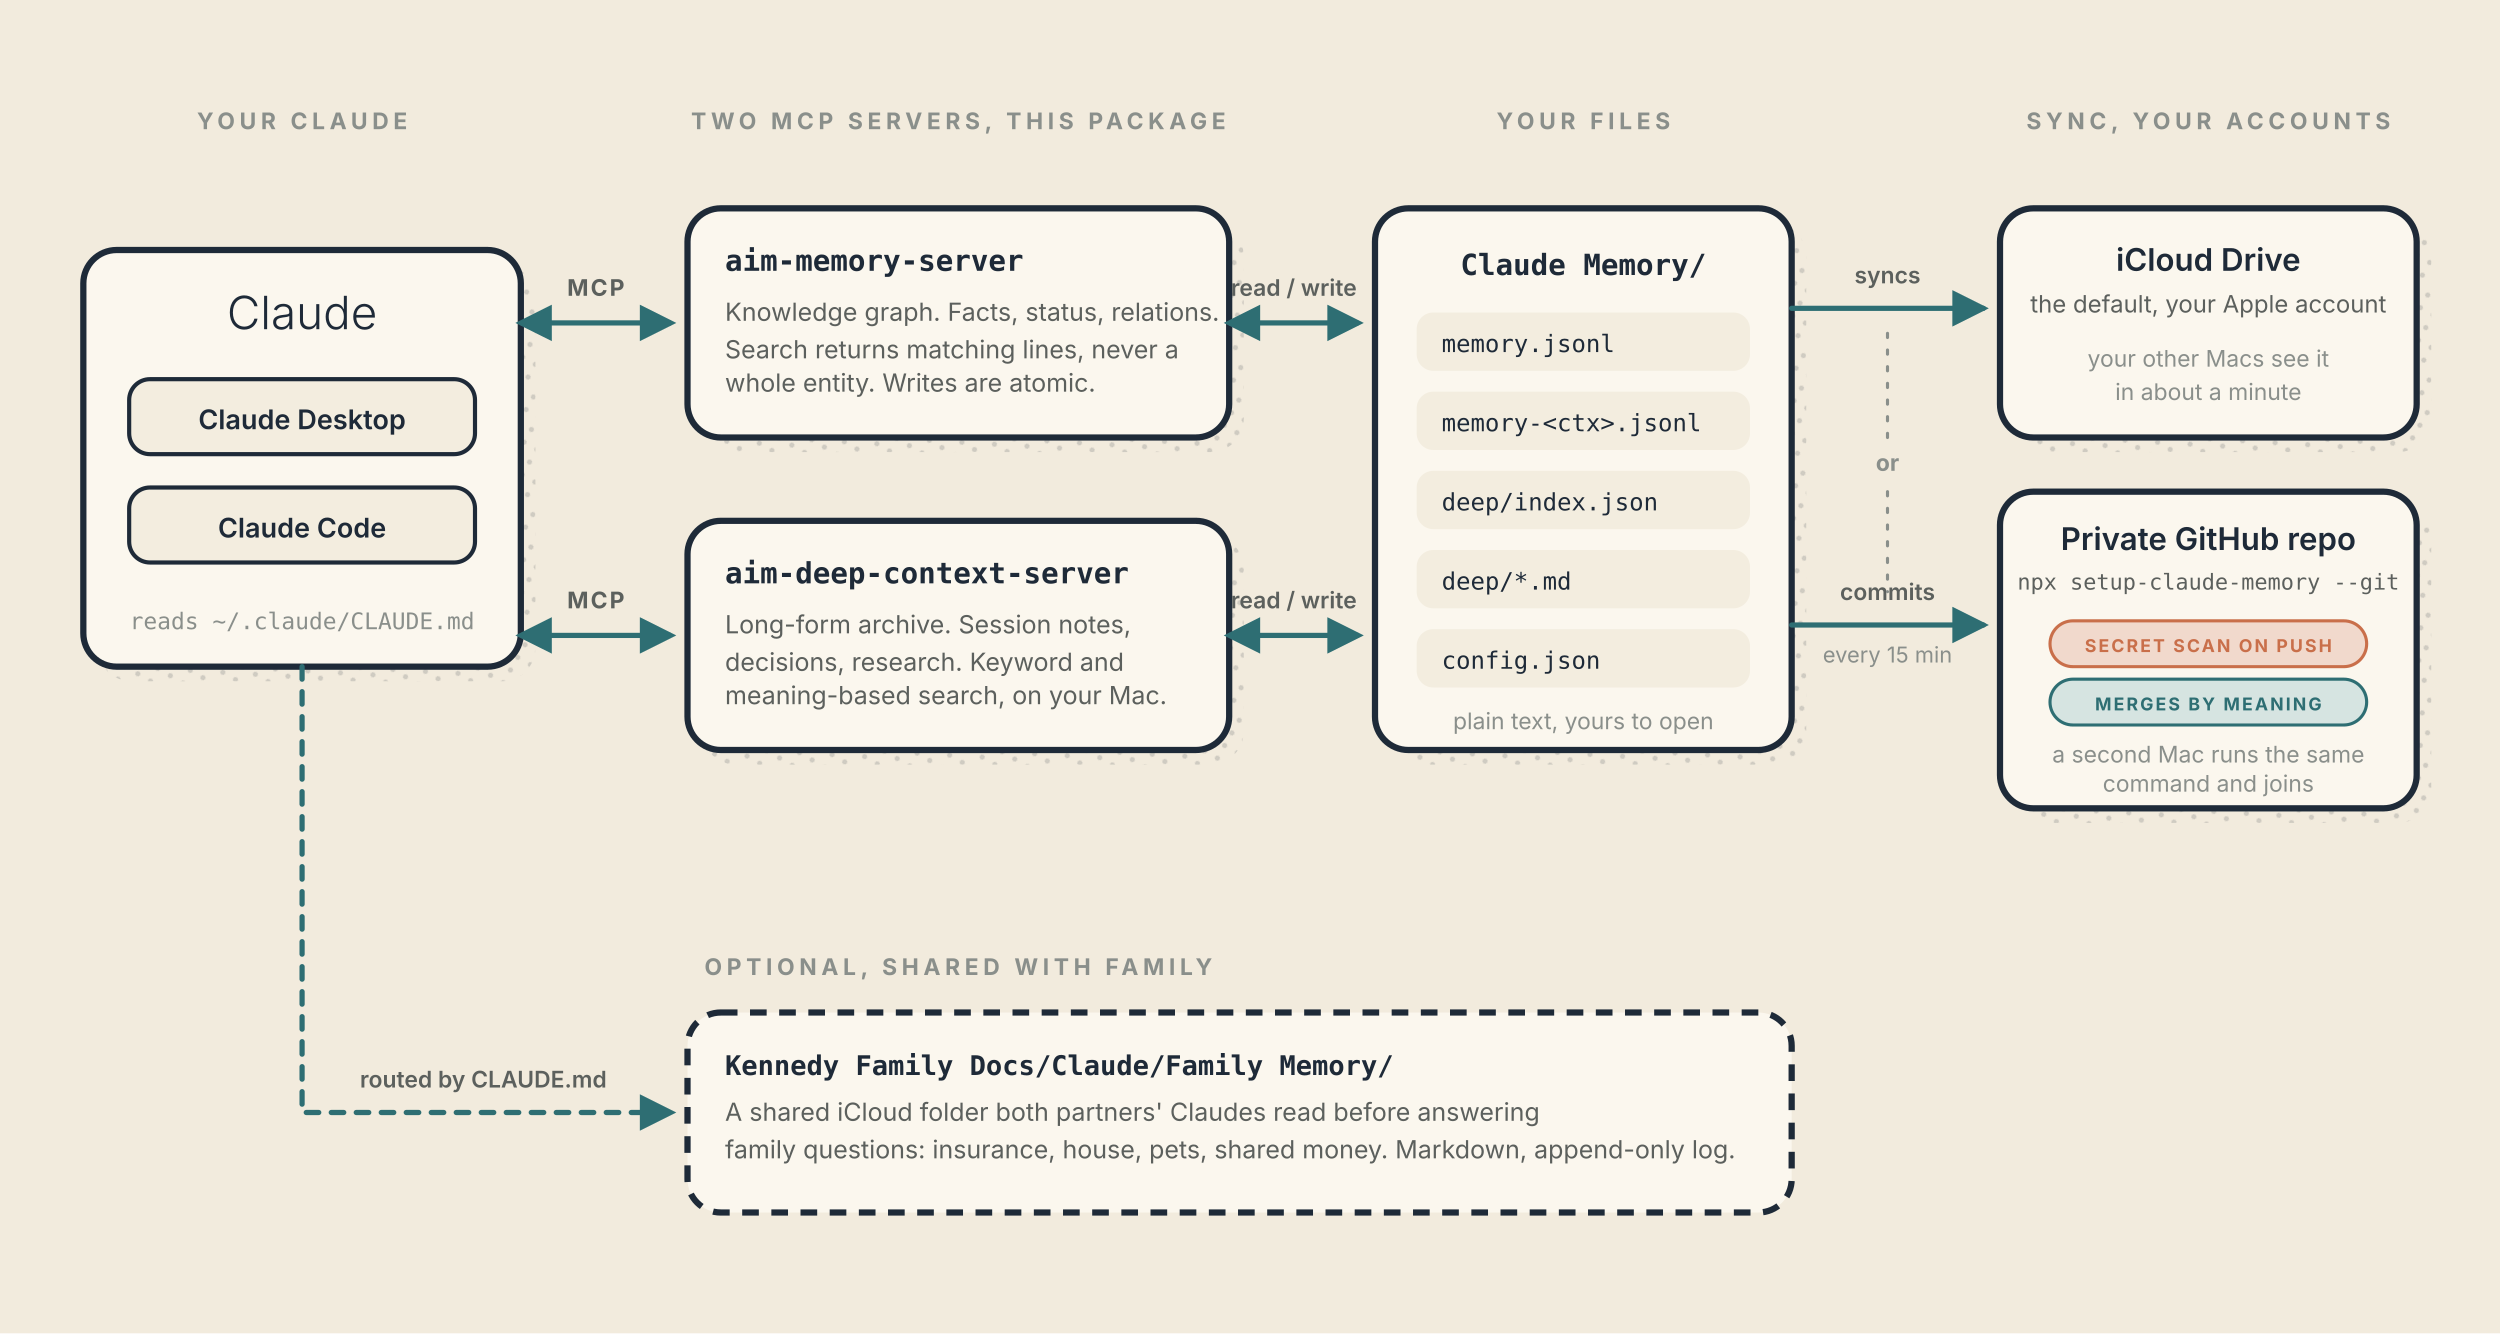
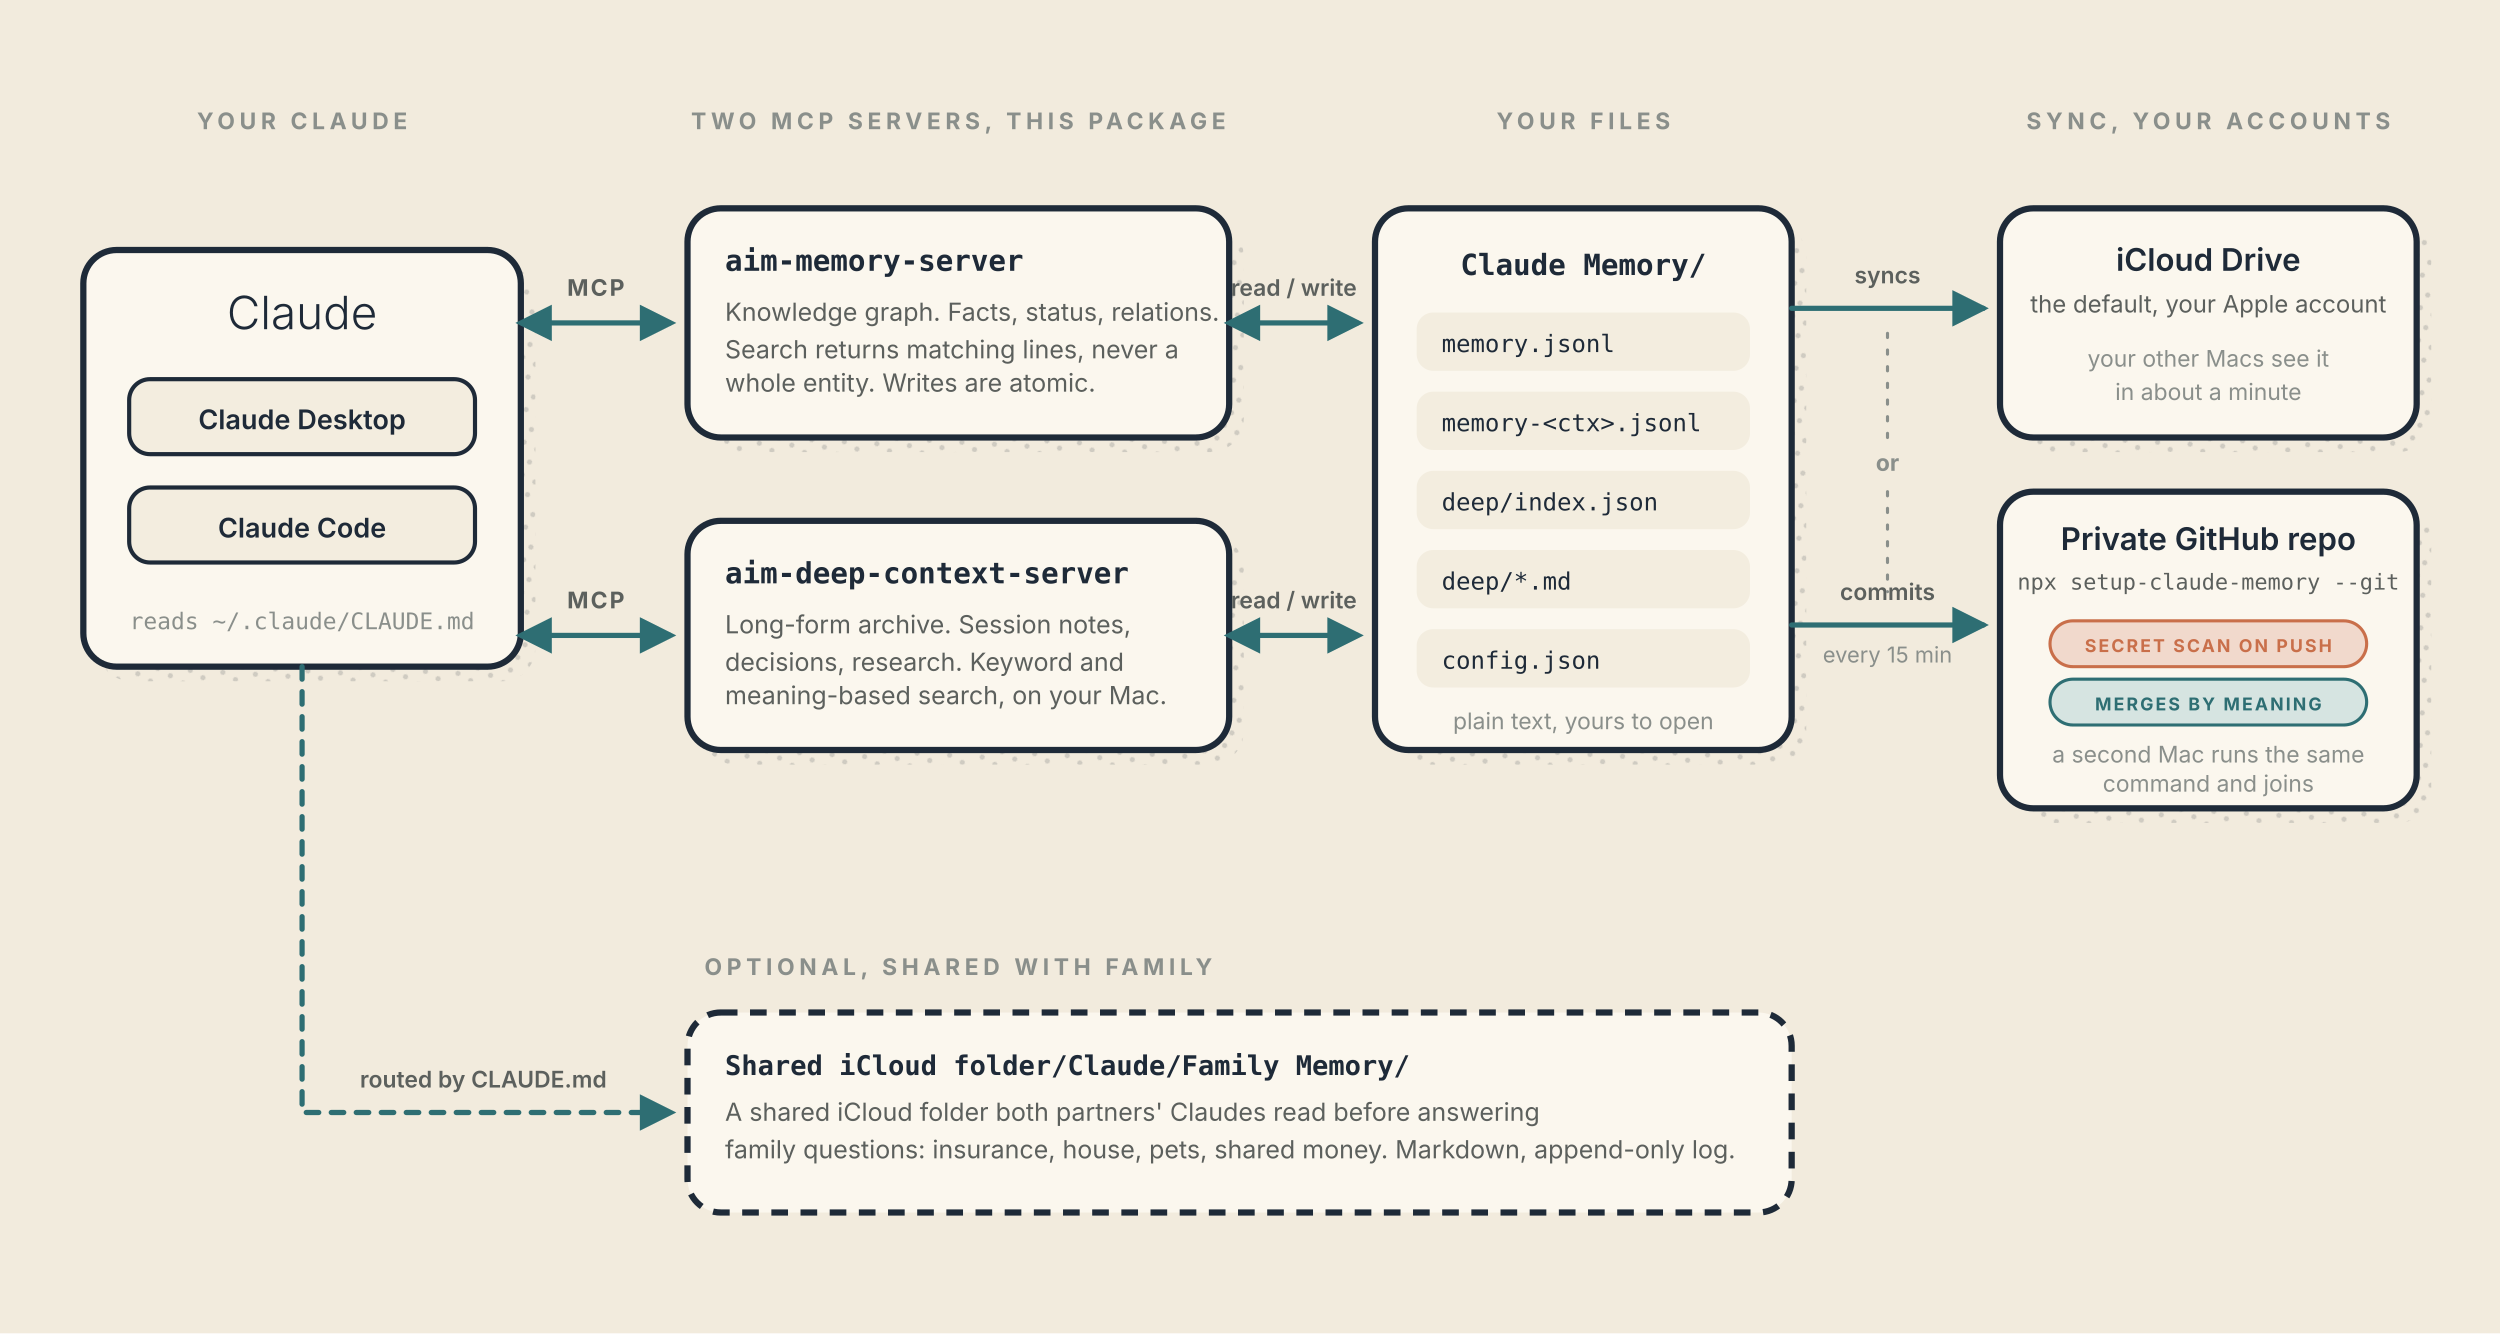
<svg xmlns="http://www.w3.org/2000/svg" viewBox="0 0 1200 640" width="1200" height="640" role="img" aria-label="How setup-claude-memory works: your Claude talks over MCP to two servers from this package, which read and write plain files in your memory folder; the folder syncs through iCloud Drive by default or a private GitHub repo you own, with a secret scan before every push. An optional shared family folder is read before family questions.">
  <defs>
    <pattern id="dots" width="7" height="7" patternUnits="userSpaceOnUse" patternTransform="rotate(30)">
      <circle cx="2" cy="2" r="1.25" fill="#1E2A38" fill-opacity="0.16" />
    </pattern>
    <marker id="arrow" viewBox="0 0 10 10" refX="8.5" refY="5" markerWidth="7" markerHeight="7" orient="auto-start-reverse">
      <path d="M0,0 L10,5 L0,10 z" fill="#2E6E73" />
    </marker>
    <marker id="arrowInk" viewBox="0 0 10 10" refX="8.5" refY="5" markerWidth="7" markerHeight="7" orient="auto-start-reverse">
      <path d="M0,0 L10,5 L0,10 z" fill="#1E2A38" />
    </marker>
  </defs>
  <rect width="1200" height="640" fill="#F2EBDD" />
  <text x="145" y="62" font-family="Manrope, Inter, -apple-system, 'Helvetica Neue', Helvetica, Arial, sans-serif" font-size="11" font-weight="700" fill="#8A8F8B" text-anchor="middle" letter-spacing="2.2" opacity="1">YOUR CLAUDE</text>
  <text x="460" y="62" font-family="Manrope, Inter, -apple-system, 'Helvetica Neue', Helvetica, Arial, sans-serif" font-size="11" font-weight="700" fill="#8A8F8B" text-anchor="middle" letter-spacing="2.2" opacity="1">TWO MCP SERVERS, THIS PACKAGE</text>
  <text x="760" y="62" font-family="Manrope, Inter, -apple-system, 'Helvetica Neue', Helvetica, Arial, sans-serif" font-size="11" font-weight="700" fill="#8A8F8B" text-anchor="middle" letter-spacing="2.2" opacity="1">YOUR FILES</text>
  <text x="1060" y="62" font-family="Manrope, Inter, -apple-system, 'Helvetica Neue', Helvetica, Arial, sans-serif" font-size="11" font-weight="700" fill="#8A8F8B" text-anchor="middle" letter-spacing="2.2" opacity="1">SYNC, YOUR ACCOUNTS</text>
  <rect x="47" y="127" width="210" height="200" rx="16" fill="url(#dots)" />
  <rect x="40" y="120" width="210" height="200" rx="16" fill="#FBF7EE" stroke="#1E2A38" stroke-width="3" />
  <text x="145" y="158" font-family="Manrope, Inter, -apple-system, 'Helvetica Neue', Helvetica, Arial, sans-serif" font-size="22" font-weight="300" fill="#1E2A38" text-anchor="middle" letter-spacing="0" opacity="1">Claude</text>
  <rect x="62" y="182" width="166" height="36" rx="10" fill="#F3EDDF" stroke="#1E2A38" stroke-width="2" />
  <text x="145" y="206" font-family="Manrope, Inter, -apple-system, 'Helvetica Neue', Helvetica, Arial, sans-serif" font-size="13" font-weight="600" fill="#1E2A38" text-anchor="middle" letter-spacing="0" opacity="1">Claude Desktop</text>
  <rect x="62" y="234" width="166" height="36" rx="10" fill="#F3EDDF" stroke="#1E2A38" stroke-width="2" />
  <text x="145" y="258" font-family="Manrope, Inter, -apple-system, 'Helvetica Neue', Helvetica, Arial, sans-serif" font-size="13" font-weight="600" fill="#1E2A38" text-anchor="middle" letter-spacing="0" opacity="1">Claude Code</text>
  <text x="145" y="302" font-family="ui-monospace, SFMono-Regular, Menlo, Consolas, monospace" font-size="11" font-weight="400" fill="#8A8F8B" text-anchor="middle" letter-spacing="0" opacity="1">reads ~/.claude/CLAUDE.md</text>
  <rect x="337" y="107" width="260" height="110" rx="16" fill="url(#dots)" />
  <rect x="330" y="100" width="260" height="110" rx="16" fill="#FBF7EE" stroke="#1E2A38" stroke-width="3" />
  <text x="348" y="130" font-family="ui-monospace, SFMono-Regular, Menlo, Consolas, monospace" font-size="14" font-weight="600" fill="#1E2A38" text-anchor="start" letter-spacing="0" opacity="1">aim-memory-server</text>
  <text x="348" y="154" font-family="Manrope, Inter, -apple-system, 'Helvetica Neue', Helvetica, Arial, sans-serif" font-size="12" font-weight="400" fill="#5C605D" text-anchor="start" letter-spacing="0" opacity="1">Knowledge graph. Facts, status, relations.</text>
  <text x="348" y="172" font-family="Manrope, Inter, -apple-system, 'Helvetica Neue', Helvetica, Arial, sans-serif" font-size="12" font-weight="400" fill="#5C605D" text-anchor="start" letter-spacing="0" opacity="1">Search returns matching lines, never a</text>
  <text x="348" y="188" font-family="Manrope, Inter, -apple-system, 'Helvetica Neue', Helvetica, Arial, sans-serif" font-size="12" font-weight="400" fill="#5C605D" text-anchor="start" letter-spacing="0" opacity="1">whole entity. Writes are atomic.</text>
  <rect x="337" y="257" width="260" height="110" rx="16" fill="url(#dots)" />
  <rect x="330" y="250" width="260" height="110" rx="16" fill="#FBF7EE" stroke="#1E2A38" stroke-width="3" />
  <text x="348" y="280" font-family="ui-monospace, SFMono-Regular, Menlo, Consolas, monospace" font-size="14" font-weight="600" fill="#1E2A38" text-anchor="start" letter-spacing="0" opacity="1">aim-deep-context-server</text>
  <text x="348" y="304" font-family="Manrope, Inter, -apple-system, 'Helvetica Neue', Helvetica, Arial, sans-serif" font-size="12" font-weight="400" fill="#5C605D" text-anchor="start" letter-spacing="0" opacity="1">Long-form archive. Session notes,</text>
  <text x="348" y="322" font-family="Manrope, Inter, -apple-system, 'Helvetica Neue', Helvetica, Arial, sans-serif" font-size="12" font-weight="400" fill="#5C605D" text-anchor="start" letter-spacing="0" opacity="1">decisions, research. Keyword and</text>
  <text x="348" y="338" font-family="Manrope, Inter, -apple-system, 'Helvetica Neue', Helvetica, Arial, sans-serif" font-size="12" font-weight="400" fill="#5C605D" text-anchor="start" letter-spacing="0" opacity="1">meaning-based search, on your Mac.</text>
  <rect x="667" y="107" width="200" height="260" rx="16" fill="url(#dots)" />
  <rect x="660" y="100" width="200" height="260" rx="16" fill="#FBF7EE" stroke="#1E2A38" stroke-width="3" />
  <text x="760" y="132" font-family="ui-monospace, SFMono-Regular, Menlo, Consolas, monospace" font-size="14" font-weight="600" fill="#1E2A38" text-anchor="middle" letter-spacing="0" opacity="1">Claude Memory/</text>
  <rect x="680" y="150" width="160" height="28" rx="8" fill="#F3EDDF" />
  <text x="692" y="169" font-family="ui-monospace, SFMono-Regular, Menlo, Consolas, monospace" font-size="11.5" font-weight="400" fill="#1E2A38" text-anchor="start" letter-spacing="0" opacity="1">memory.jsonl</text>
  <rect x="680" y="188" width="160" height="28" rx="8" fill="#F3EDDF" />
  <text x="692" y="207" font-family="ui-monospace, SFMono-Regular, Menlo, Consolas, monospace" font-size="11.5" font-weight="400" fill="#1E2A38" text-anchor="start" letter-spacing="0" opacity="1">memory-&lt;ctx&gt;.jsonl</text>
  <rect x="680" y="226" width="160" height="28" rx="8" fill="#F3EDDF" />
  <text x="692" y="245" font-family="ui-monospace, SFMono-Regular, Menlo, Consolas, monospace" font-size="11.5" font-weight="400" fill="#1E2A38" text-anchor="start" letter-spacing="0" opacity="1">deep/index.json</text>
  <rect x="680" y="264" width="160" height="28" rx="8" fill="#F3EDDF" />
  <text x="692" y="283" font-family="ui-monospace, SFMono-Regular, Menlo, Consolas, monospace" font-size="11.5" font-weight="400" fill="#1E2A38" text-anchor="start" letter-spacing="0" opacity="1">deep/*.md</text>
  <rect x="680" y="302" width="160" height="28" rx="8" fill="#F3EDDF" />
  <text x="692" y="321" font-family="ui-monospace, SFMono-Regular, Menlo, Consolas, monospace" font-size="11.5" font-weight="400" fill="#1E2A38" text-anchor="start" letter-spacing="0" opacity="1">config.json</text>
  <text x="760" y="350" font-family="Manrope, Inter, -apple-system, 'Helvetica Neue', Helvetica, Arial, sans-serif" font-size="11" font-weight="400" fill="#8A8F8B" text-anchor="middle" letter-spacing="0" opacity="1">plain text, yours to open</text>
  <rect x="967" y="107" width="200" height="110" rx="16" fill="url(#dots)" />
  <rect x="960" y="100" width="200" height="110" rx="16" fill="#FBF7EE" stroke="#1E2A38" stroke-width="3" />
  <text x="1060" y="130" font-family="Manrope, Inter, -apple-system, 'Helvetica Neue', Helvetica, Arial, sans-serif" font-size="15" font-weight="600" fill="#1E2A38" text-anchor="middle" letter-spacing="0" opacity="1">iCloud Drive</text>
  <text x="1060" y="150" font-family="Manrope, Inter, -apple-system, 'Helvetica Neue', Helvetica, Arial, sans-serif" font-size="11.5" font-weight="400" fill="#5C605D" text-anchor="middle" letter-spacing="0" opacity="1">the default, your Apple account</text>
  <text x="1060" y="176" font-family="Manrope, Inter, -apple-system, 'Helvetica Neue', Helvetica, Arial, sans-serif" font-size="11" font-weight="400" fill="#8A8F8B" text-anchor="middle" letter-spacing="0" opacity="1">your other Macs see it</text>
  <text x="1060" y="192" font-family="Manrope, Inter, -apple-system, 'Helvetica Neue', Helvetica, Arial, sans-serif" font-size="11" font-weight="400" fill="#8A8F8B" text-anchor="middle" letter-spacing="0" opacity="1">in about a minute</text>
  <rect x="967" y="243" width="200" height="152" rx="16" fill="url(#dots)" />
  <rect x="960" y="236" width="200" height="152" rx="16" fill="#FBF7EE" stroke="#1E2A38" stroke-width="3" />
  <text x="1060" y="264" font-family="Manrope, Inter, -apple-system, 'Helvetica Neue', Helvetica, Arial, sans-serif" font-size="15" font-weight="600" fill="#1E2A38" text-anchor="middle" letter-spacing="0" opacity="1">Private GitHub repo</text>
  <text x="1060" y="283" font-family="ui-monospace, SFMono-Regular, Menlo, Consolas, monospace" font-size="10.5" font-weight="400" fill="#5C605D" text-anchor="middle" letter-spacing="0" opacity="1">npx setup-claude-memory --git</text>
  <rect x="984" y="298" width="152" height="22" rx="11" fill="#F1D9CC" stroke="#C96F4A" stroke-width="1.5" />
  <text x="1060" y="313" font-family="Manrope, Inter, -apple-system, 'Helvetica Neue', Helvetica, Arial, sans-serif" font-size="8.5" font-weight="700" fill="#C96F4A" text-anchor="middle" letter-spacing="1" opacity="1">SECRET SCAN ON PUSH</text>
  <rect x="984" y="326" width="152" height="22" rx="11" fill="#D6E4E1" stroke="#2E6E73" stroke-width="1.5" />
  <text x="1060" y="341" font-family="Manrope, Inter, -apple-system, 'Helvetica Neue', Helvetica, Arial, sans-serif" font-size="8.5" font-weight="700" fill="#2E6E73" text-anchor="middle" letter-spacing="1" opacity="1">MERGES BY MEANING</text>
  <text x="1060" y="366" font-family="Manrope, Inter, -apple-system, 'Helvetica Neue', Helvetica, Arial, sans-serif" font-size="11" font-weight="400" fill="#8A8F8B" text-anchor="middle" letter-spacing="0" opacity="1">a second Mac runs the same</text>
  <text x="1060" y="380" font-family="Manrope, Inter, -apple-system, 'Helvetica Neue', Helvetica, Arial, sans-serif" font-size="11" font-weight="400" fill="#8A8F8B" text-anchor="middle" letter-spacing="0" opacity="1">command and joins</text>
  <line x1="250" y1="155" x2="322" y2="155" stroke="#2E6E73" stroke-width="2.5" marker-start="url(#arrow)" marker-end="url(#arrow)" />
  <text x="286" y="142" font-family="Manrope, Inter, -apple-system, 'Helvetica Neue', Helvetica, Arial, sans-serif" font-size="11" font-weight="700" fill="#5C605D" text-anchor="middle" letter-spacing="1" opacity="1">MCP</text>
  <line x1="250" y1="305" x2="322" y2="305" stroke="#2E6E73" stroke-width="2.5" marker-start="url(#arrow)" marker-end="url(#arrow)" />
  <text x="286" y="292" font-family="Manrope, Inter, -apple-system, 'Helvetica Neue', Helvetica, Arial, sans-serif" font-size="11" font-weight="700" fill="#5C605D" text-anchor="middle" letter-spacing="1" opacity="1">MCP</text>
  <line x1="590" y1="155" x2="652" y2="155" stroke="#2E6E73" stroke-width="2.5" marker-start="url(#arrow)" marker-end="url(#arrow)" />
  <text x="621" y="142" font-family="Manrope, Inter, -apple-system, 'Helvetica Neue', Helvetica, Arial, sans-serif" font-size="11" font-weight="600" fill="#5C605D" text-anchor="middle" letter-spacing="0" opacity="1">read / write</text>
  <line x1="590" y1="305" x2="652" y2="305" stroke="#2E6E73" stroke-width="2.5" marker-start="url(#arrow)" marker-end="url(#arrow)" />
  <text x="621" y="292" font-family="Manrope, Inter, -apple-system, 'Helvetica Neue', Helvetica, Arial, sans-serif" font-size="11" font-weight="600" fill="#5C605D" text-anchor="middle" letter-spacing="0" opacity="1">read / write</text>
  <polyline points="860,148 952,148" fill="none" stroke="#2E6E73" stroke-width="2.5" stroke-linejoin="round" stroke-linecap="round" marker-end="url(#arrow)" />
  <text x="906" y="136" font-family="Manrope, Inter, -apple-system, 'Helvetica Neue', Helvetica, Arial, sans-serif" font-size="11" font-weight="600" fill="#5C605D" text-anchor="middle" letter-spacing="0" opacity="1">syncs</text>
  <polyline points="860,300 952,300" fill="none" stroke="#2E6E73" stroke-width="2.5" stroke-linejoin="round" stroke-linecap="round" marker-end="url(#arrow)" />
  <text x="906" y="288" font-family="Manrope, Inter, -apple-system, 'Helvetica Neue', Helvetica, Arial, sans-serif" font-size="11" font-weight="600" fill="#5C605D" text-anchor="middle" letter-spacing="0" opacity="1">commits</text>
  <text x="906" y="318" font-family="Manrope, Inter, -apple-system, 'Helvetica Neue', Helvetica, Arial, sans-serif" font-size="10.5" font-weight="400" fill="#8A8F8B" text-anchor="middle" letter-spacing="0" opacity="1">every 15 min</text>
  <text x="906" y="226" font-family="Manrope, Inter, -apple-system, 'Helvetica Neue', Helvetica, Arial, sans-serif" font-size="11" font-weight="700" fill="#8A8F8B" text-anchor="middle" letter-spacing="0" opacity="1">or</text>
  <line x1="906" y1="160" x2="906" y2="212" stroke="#8A8F8B" stroke-width="1.5" stroke-dasharray="2 6" stroke-linecap="round" />
  <line x1="906" y1="236" x2="906" y2="284" stroke="#8A8F8B" stroke-width="1.5" stroke-dasharray="2 6" stroke-linecap="round" />
  <text x="460" y="468" font-family="Manrope, Inter, -apple-system, 'Helvetica Neue', Helvetica, Arial, sans-serif" font-size="11" font-weight="700" fill="#8A8F8B" text-anchor="middle" letter-spacing="2.2" opacity="1">OPTIONAL, SHARED WITH FAMILY</text>
  <rect x="330" y="486" width="530" height="96" rx="16" fill="#FBF7EE" stroke="#1E2A38" stroke-width="3" stroke-dasharray="8 6" />
-   <text x="348" y="516" font-family="ui-monospace, SFMono-Regular, Menlo, Consolas, monospace" font-size="13" font-weight="600" fill="#1E2A38" text-anchor="start" letter-spacing="0" opacity="1">Kennedy Family Docs/Claude/Family Memory/</text>
+   <text x="348" y="516" font-family="ui-monospace, SFMono-Regular, Menlo, Consolas, monospace" font-size="13" font-weight="600" fill="#1E2A38" text-anchor="start" letter-spacing="0" opacity="1">Shared iCloud folder/Claude/Family Memory/</text>
  <text x="348" y="538" font-family="Manrope, Inter, -apple-system, 'Helvetica Neue', Helvetica, Arial, sans-serif" font-size="12" font-weight="400" fill="#5C605D" text-anchor="start" letter-spacing="0" opacity="1">A shared iCloud folder both partners' Claudes read before answering</text>
  <text x="348" y="556" font-family="Manrope, Inter, -apple-system, 'Helvetica Neue', Helvetica, Arial, sans-serif" font-size="12" font-weight="400" fill="#5C605D" text-anchor="start" letter-spacing="0" opacity="1">family questions: insurance, house, pets, shared money. Markdown, append-only log.</text>
  <polyline points="145,320 145,534 322,534" fill="none" stroke="#2E6E73" stroke-width="2.5" stroke-linejoin="round" stroke-linecap="round" marker-end="url(#arrow)" stroke-dasharray="6 6" />
  <text x="232" y="522" font-family="Manrope, Inter, -apple-system, 'Helvetica Neue', Helvetica, Arial, sans-serif" font-size="11" font-weight="600" fill="#5C605D" text-anchor="middle" letter-spacing="0" opacity="1">routed by CLAUDE.md</text>
</svg>
